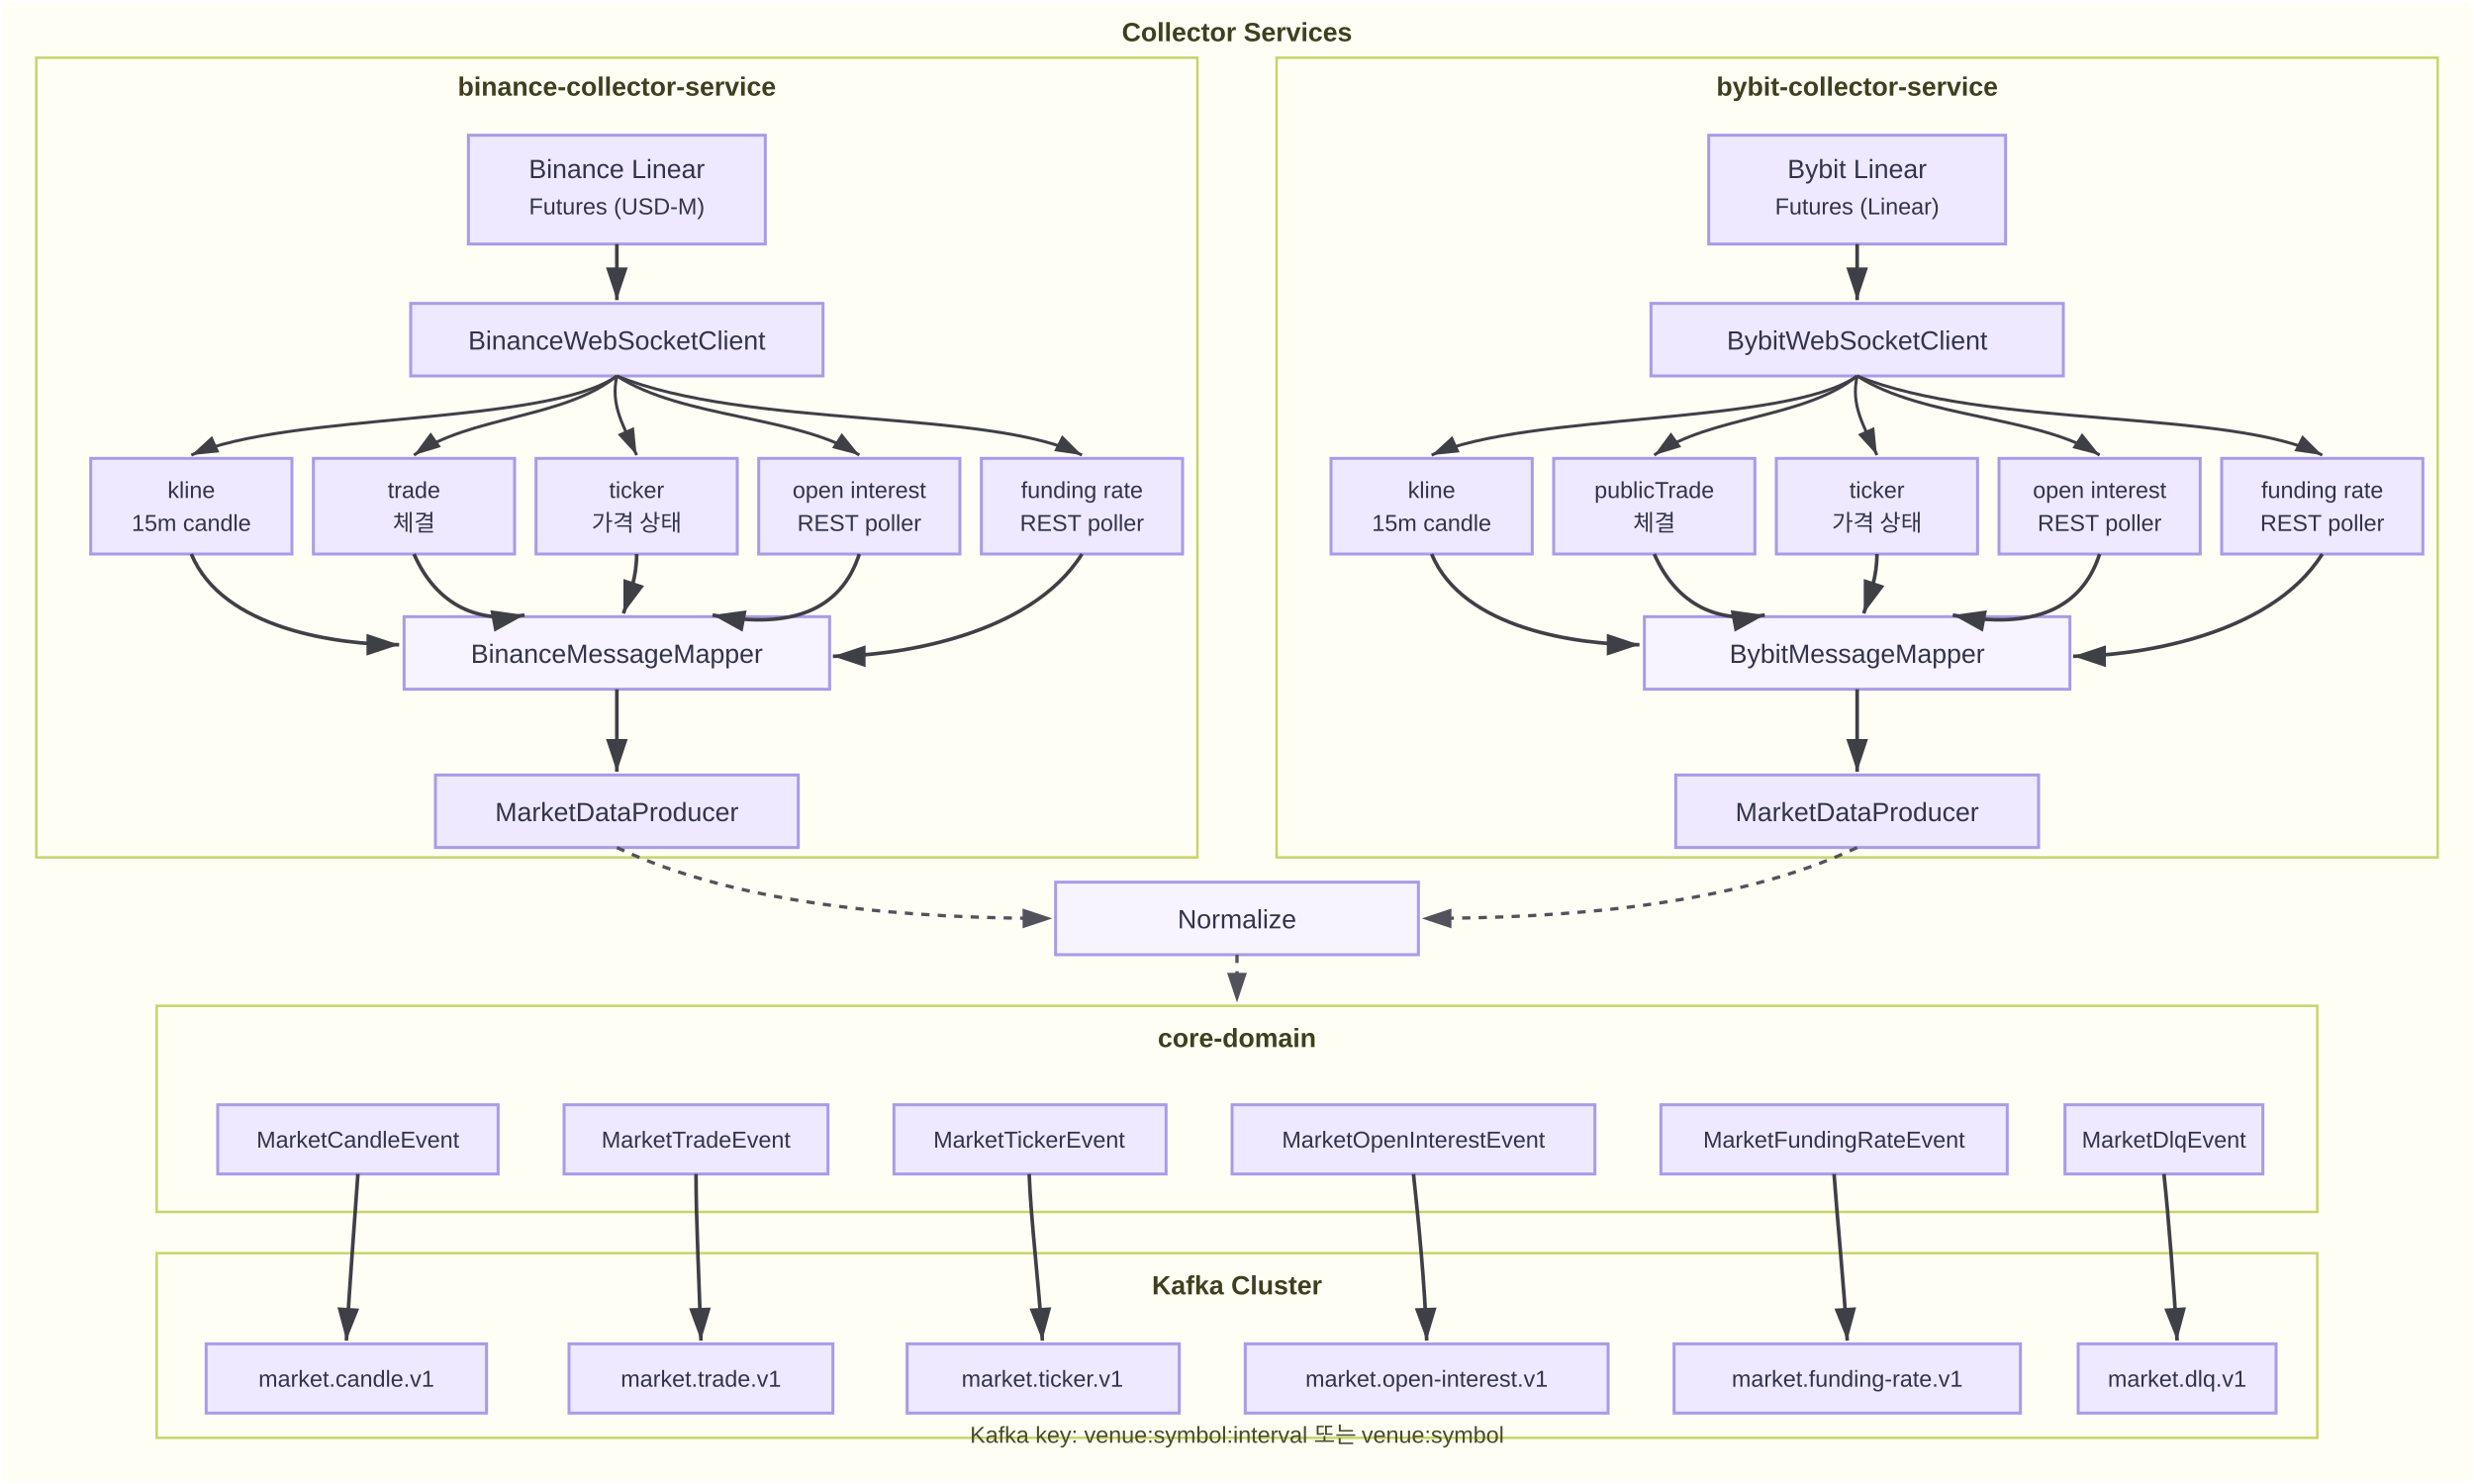
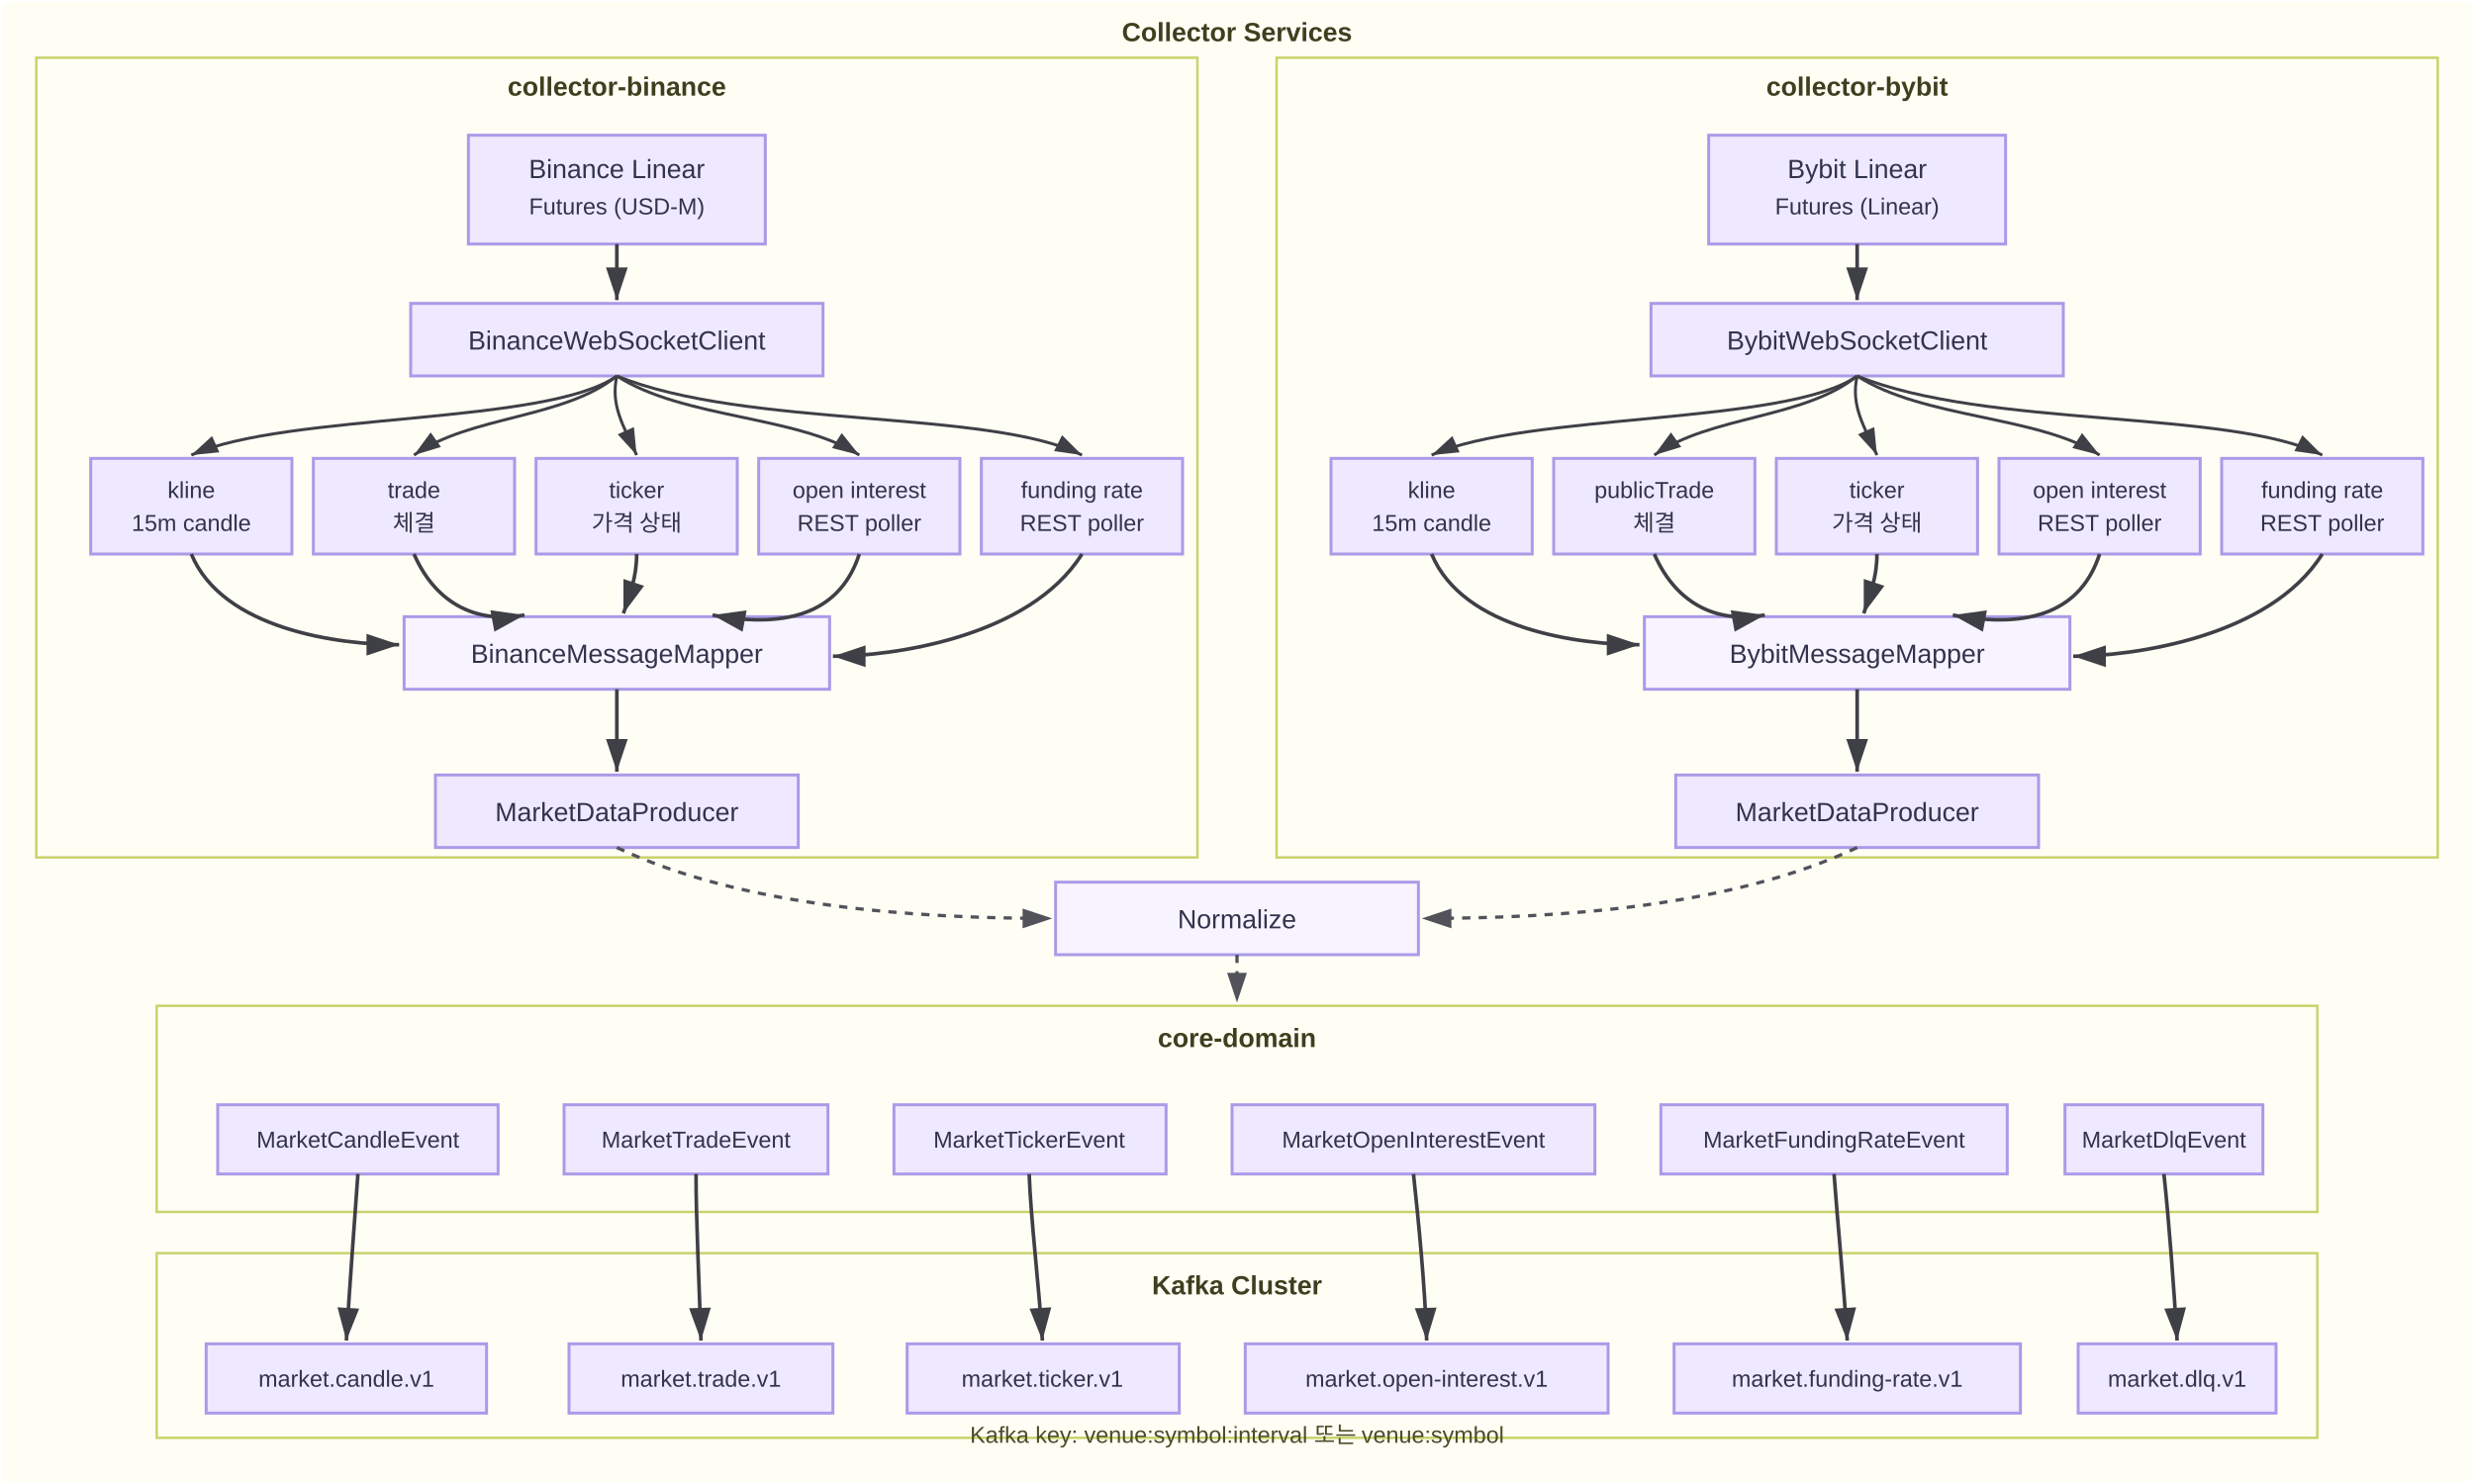
<svg xmlns="http://www.w3.org/2000/svg" width="1500" height="900" viewBox="0 0 1500 900">
  <defs>
    <marker id="arrow" markerWidth="10" markerHeight="10" refX="9" refY="3" orient="auto" markerUnits="strokeWidth">
      <path d="M0,0 L0,6 L9,3 z" fill="#3f3f46" />
    </marker>
    <marker id="arrow-dashed" markerWidth="10" markerHeight="10" refX="9" refY="3" orient="auto" markerUnits="strokeWidth">
      <path d="M0,0 L0,6 L9,3 z" fill="#52525b" />
    </marker>
    <style>
      .canvas { fill: #fffef5; }
      .section { fill: #fffef5; stroke: #c9d36b; stroke-width: 1.5; }
      .box { fill: #eee9ff; stroke: #a99be8; stroke-width: 1.8; }
      .soft { fill: #f7f4ff; stroke: #a99be8; stroke-width: 1.8; }
      .title { fill: #3f3f1f; font-family: Arial, sans-serif; font-size: 16px; font-weight: 700; }
      .label { fill: #33334d; font-family: Arial, sans-serif; font-size: 16px; }
      .small { fill: #33334d; font-family: Arial, sans-serif; font-size: 14px; }
      .edge { fill: none; stroke: #3f3f46; stroke-width: 2.2; marker-end: url(#arrow); }
      .thin { fill: none; stroke: #3f3f46; stroke-width: 1.8; marker-end: url(#arrow); }
      .dash { fill: none; stroke: #52525b; stroke-width: 2; stroke-dasharray: 5 5; marker-end: url(#arrow-dashed); }
      .note { fill: #4b4b28; font-family: Arial, sans-serif; font-size: 14px; }
    </style>
  </defs>
  <rect class="canvas" x="1" y="1" width="1498" height="898" rx="4" />
  <text class="title" x="750" y="25" text-anchor="middle">Collector Services</text>
  <rect class="section" x="22" y="35" width="704" height="485" />
  <rect class="section" x="774" y="35" width="704" height="485" />
-   <text class="title" x="374" y="58" text-anchor="middle">binance-collector-service</text>
-   <text class="title" x="1126" y="58" text-anchor="middle">bybit-collector-service</text>
+   <text class="title" x="374" y="58" text-anchor="middle">collector-binance</text>
+   <text class="title" x="1126" y="58" text-anchor="middle">collector-bybit</text>
  <rect class="box" x="284" y="82" width="180" height="66" />
  <text class="label" x="374" y="108" text-anchor="middle">Binance Linear</text>
  <text class="small" x="374" y="130" text-anchor="middle">Futures (USD-M)</text>
  <rect class="box" x="1036" y="82" width="180" height="66" />
  <text class="label" x="1126" y="108" text-anchor="middle">Bybit Linear</text>
  <text class="small" x="1126" y="130" text-anchor="middle">Futures (Linear)</text>
  <rect class="box" x="249" y="184" width="250" height="44" />
  <text class="label" x="374" y="212" text-anchor="middle">BinanceWebSocketClient</text>
  <rect class="box" x="1001" y="184" width="250" height="44" />
  <text class="label" x="1126" y="212" text-anchor="middle">BybitWebSocketClient</text>
  <line class="edge" x1="374" y1="148" x2="374" y2="182" />
  <line class="edge" x1="1126" y1="148" x2="1126" y2="182" />
  <rect class="box" x="55" y="278" width="122" height="58" />
  <text class="small" x="116" y="302" text-anchor="middle">kline</text>
  <text class="small" x="116" y="322" text-anchor="middle">15m candle</text>
  <rect class="box" x="190" y="278" width="122" height="58" />
  <text class="small" x="251" y="302" text-anchor="middle">trade</text>
  <text class="small" x="251" y="322" text-anchor="middle">체결</text>
  <rect class="box" x="325" y="278" width="122" height="58" />
  <text class="small" x="386" y="302" text-anchor="middle">ticker</text>
  <text class="small" x="386" y="322" text-anchor="middle">가격 상태</text>
  <rect class="box" x="460" y="278" width="122" height="58" />
  <text class="small" x="521" y="302" text-anchor="middle">open interest</text>
  <text class="small" x="521" y="322" text-anchor="middle">REST poller</text>
  <rect class="box" x="595" y="278" width="122" height="58" />
  <text class="small" x="656" y="302" text-anchor="middle">funding rate</text>
  <text class="small" x="656" y="322" text-anchor="middle">REST poller</text>
  <rect class="box" x="807" y="278" width="122" height="58" />
  <text class="small" x="868" y="302" text-anchor="middle">kline</text>
  <text class="small" x="868" y="322" text-anchor="middle">15m candle</text>
  <rect class="box" x="942" y="278" width="122" height="58" />
  <text class="small" x="1003" y="302" text-anchor="middle">publicTrade</text>
  <text class="small" x="1003" y="322" text-anchor="middle">체결</text>
  <rect class="box" x="1077" y="278" width="122" height="58" />
  <text class="small" x="1138" y="302" text-anchor="middle">ticker</text>
  <text class="small" x="1138" y="322" text-anchor="middle">가격 상태</text>
  <rect class="box" x="1212" y="278" width="122" height="58" />
  <text class="small" x="1273" y="302" text-anchor="middle">open interest</text>
  <text class="small" x="1273" y="322" text-anchor="middle">REST poller</text>
  <rect class="box" x="1347" y="278" width="122" height="58" />
  <text class="small" x="1408" y="302" text-anchor="middle">funding rate</text>
  <text class="small" x="1408" y="322" text-anchor="middle">REST poller</text>
  <path class="thin" d="M374 228 C332 258 174 250 116 276" />
  <path class="thin" d="M374 228 C342 254 285 252 251 276" />
  <path class="thin" d="M374 228 C370 246 378 258 386 276" />
  <path class="thin" d="M374 228 C414 254 484 252 521 276" />
  <path class="thin" d="M374 228 C452 260 600 248 656 276" />
  <path class="thin" d="M1126 228 C1084 258 926 250 868 276" />
  <path class="thin" d="M1126 228 C1094 254 1037 252 1003 276" />
  <path class="thin" d="M1126 228 C1122 246 1130 258 1138 276" />
  <path class="thin" d="M1126 228 C1166 254 1236 252 1273 276" />
  <path class="thin" d="M1126 228 C1204 260 1352 248 1408 276" />
  <rect class="soft" x="245" y="374" width="258" height="44" />
  <text class="label" x="374" y="402" text-anchor="middle">BinanceMessageMapper</text>
  <rect class="soft" x="997" y="374" width="258" height="44" />
  <text class="label" x="1126" y="402" text-anchor="middle">BybitMessageMapper</text>
  <rect class="box" x="264" y="470" width="220" height="44" />
  <text class="label" x="374" y="498" text-anchor="middle">MarketDataProducer</text>
  <rect class="box" x="1016" y="470" width="220" height="44" />
  <text class="label" x="1126" y="498" text-anchor="middle">MarketDataProducer</text>
  <path class="edge" d="M116 336 C135 382 206 391 242 391" />
  <path class="edge" d="M251 336 C265 368 291 378 318 373" />
  <path class="edge" d="M386 336 C386 350 382 360 378 372" />
  <path class="edge" d="M521 336 C510 370 480 382 432 373" />
  <path class="edge" d="M656 336 C624 387 540 398 505 398" />
  <path class="edge" d="M374 418 C374 438 374 450 374 468" />
  <path class="edge" d="M868 336 C887 382 958 391 994 391" />
  <path class="edge" d="M1003 336 C1017 368 1043 378 1070 373" />
  <path class="edge" d="M1138 336 C1138 350 1134 360 1130 372" />
  <path class="edge" d="M1273 336 C1262 370 1232 382 1184 373" />
  <path class="edge" d="M1408 336 C1376 387 1292 398 1257 398" />
  <path class="edge" d="M1126 418 C1126 438 1126 450 1126 468" />
  <rect class="soft" x="640" y="535" width="220" height="44" />
  <text class="label" x="750" y="563" text-anchor="middle">Normalize</text>
  <path class="dash" d="M374 514 C450 550 555 557 638 557" />
  <path class="dash" d="M1126 514 C1050 550 945 557 862 557" />
  <rect class="section" x="95" y="610" width="1310" height="125" />
  <text class="title" x="750" y="635" text-anchor="middle">core-domain</text>
  <rect class="box" x="132" y="670" width="170" height="42" />
  <text class="small" x="217" y="696" text-anchor="middle">MarketCandleEvent</text>
  <rect class="box" x="342" y="670" width="160" height="42" />
  <text class="small" x="422" y="696" text-anchor="middle">MarketTradeEvent</text>
  <rect class="box" x="542" y="670" width="165" height="42" />
  <text class="small" x="624" y="696" text-anchor="middle">MarketTickerEvent</text>
  <rect class="box" x="747" y="670" width="220" height="42" />
  <text class="small" x="857" y="696" text-anchor="middle">MarketOpenInterestEvent</text>
  <rect class="box" x="1007" y="670" width="210" height="42" />
  <text class="small" x="1112" y="696" text-anchor="middle">MarketFundingRateEvent</text>
  <rect class="box" x="1252" y="670" width="120" height="42" />
  <text class="small" x="1312" y="696" text-anchor="middle">MarketDlqEvent</text>
  <path class="dash" d="M750 579 C750 595 750 600 750 608" />
  <rect class="section" x="95" y="760" width="1310" height="112" />
  <text class="title" x="750" y="785" text-anchor="middle">Kafka Cluster</text>
  <rect class="box" x="125" y="815" width="170" height="42" />
  <text class="small" x="210" y="841" text-anchor="middle">market.candle.v1</text>
  <rect class="box" x="345" y="815" width="160" height="42" />
  <text class="small" x="425" y="841" text-anchor="middle">market.trade.v1</text>
  <rect class="box" x="550" y="815" width="165" height="42" />
  <text class="small" x="632" y="841" text-anchor="middle">market.ticker.v1</text>
  <rect class="box" x="755" y="815" width="220" height="42" />
  <text class="small" x="865" y="841" text-anchor="middle">market.open-interest.v1</text>
  <rect class="box" x="1015" y="815" width="210" height="42" />
  <text class="small" x="1120" y="841" text-anchor="middle">market.funding-rate.v1</text>
  <rect class="box" x="1260" y="815" width="120" height="42" />
  <text class="small" x="1320" y="841" text-anchor="middle">market.dlq.v1</text>
  <path class="edge" d="M217 712 C215 740 212 780 210 813" />
  <path class="edge" d="M422 712 C422 740 424 780 425 813" />
  <path class="edge" d="M624 712 C625 740 630 780 632 813" />
  <path class="edge" d="M857 712 C860 740 864 780 865 813" />
  <path class="edge" d="M1112 712 C1114 740 1118 780 1120 813" />
  <path class="edge" d="M1312 712 C1315 740 1318 780 1320 813" />
  <text class="note" x="750" y="875" text-anchor="middle">Kafka key: venue:symbol:interval 또는 venue:symbol</text>
</svg>
